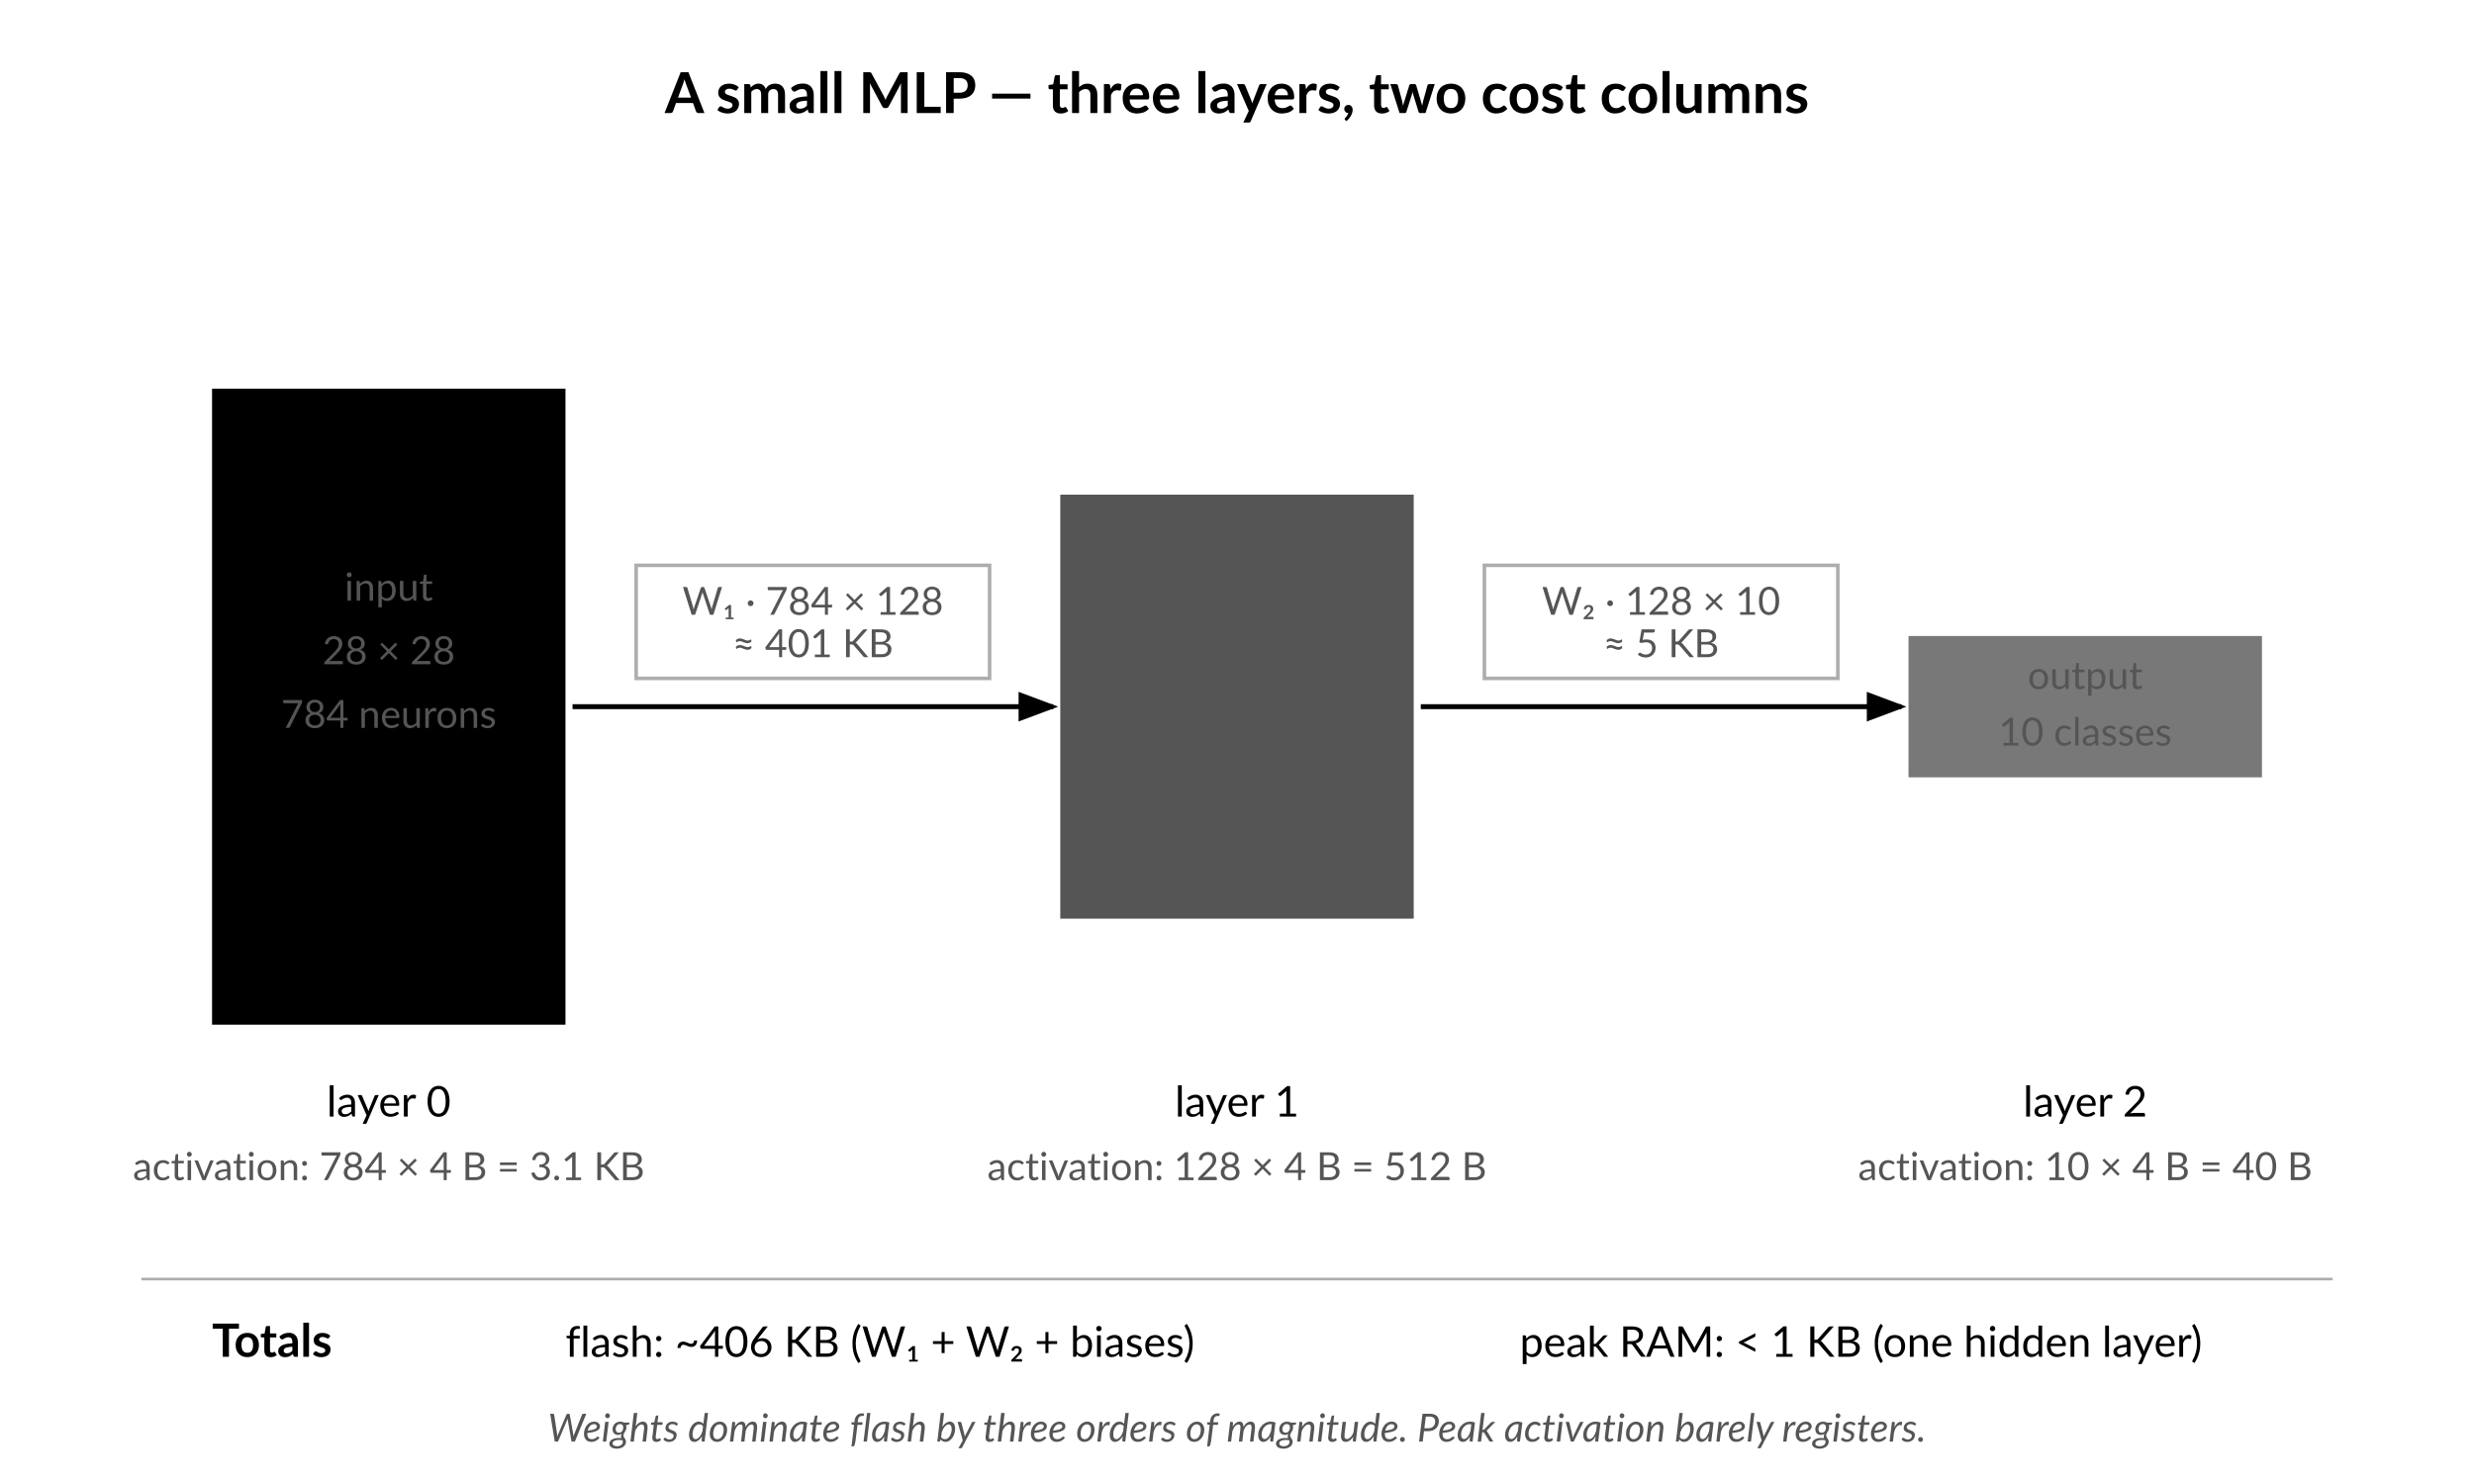
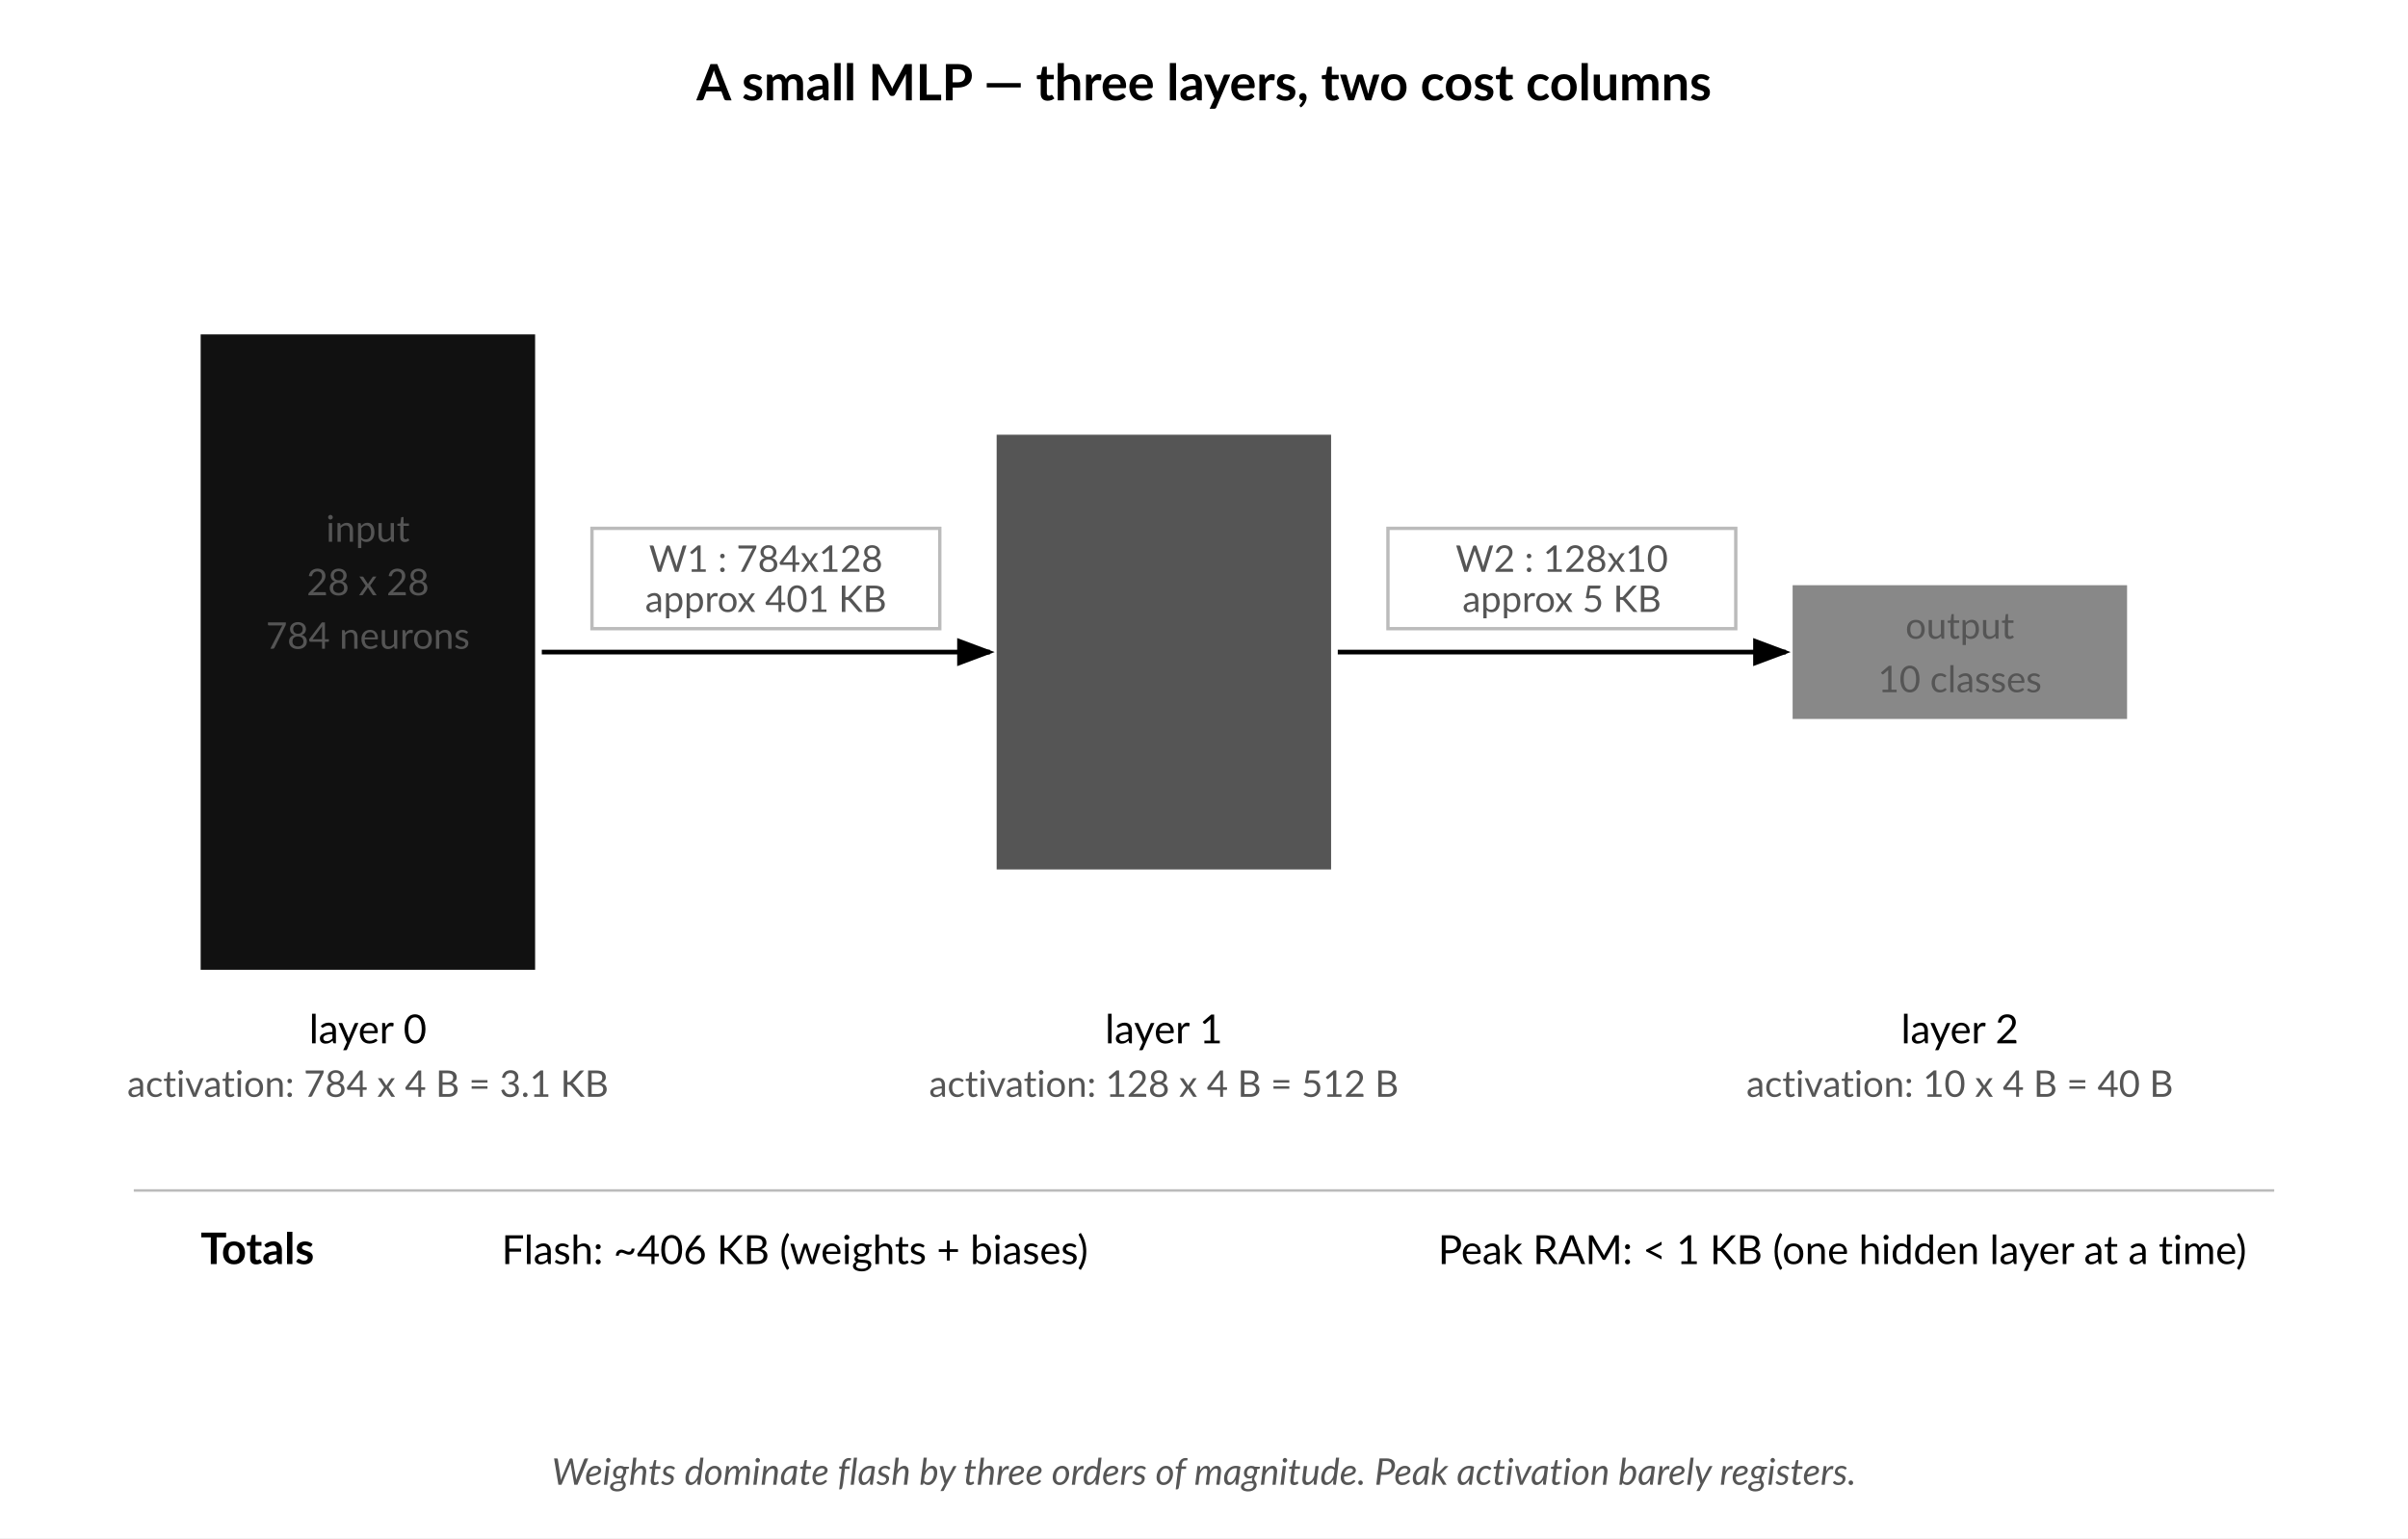
- <svg xmlns="http://www.w3.org/2000/svg" viewBox="0 0 700 420" role="img" aria-labelledby="t02 d02">
+ <svg xmlns="http://www.w3.org/2000/svg" viewBox="0 0 720 460" role="img" aria-labelledby="t02 d02">
  <defs>
    <style>
-       .ti { font-family: 'Real Head Pro', 'FF Real', Lato, sans-serif; font-size: 16px; font-weight: bold; fill: #000000; }
-       .lb { font-family: 'Real Head Pro', 'FF Real', Lato, sans-serif; font-size: 12px; fill: #000000; }
-       .sm { font-family: 'Real Head Pro', 'FF Real', Lato, sans-serif; font-size: 11px; fill: #555555; }
-       .cap { font-family: 'Real Head Pro', 'FF Real', Lato, sans-serif; font-size: 11px; font-style: italic; fill: #555555; }
-       .em { font-family: 'Real Head Pro', 'FF Real', Lato, sans-serif; font-size: 13px; font-weight: bold; fill: #000000; }
+       .ti  { font-family: Lato, 'Helvetica Neue', Arial, sans-serif; font-size: 15px; font-weight: bold; fill: #000000; }
+       .lb  { font-family: Lato, 'Helvetica Neue', Arial, sans-serif; font-size: 12px; fill: #000000; }
+       .sm  { font-family: Lato, 'Helvetica Neue', Arial, sans-serif; font-size: 11px; fill: #555555; }
+       .em  { font-family: Lato, 'Helvetica Neue', Arial, sans-serif; font-size: 13px; font-weight: bold; fill: #000000; }
+       .cap { font-family: Lato, 'Helvetica Neue', Arial, sans-serif; font-size: 11px; font-style: italic; fill: #555555; }
    </style>
    <marker id="ar" markerWidth="8" markerHeight="6" refX="7" refY="3" orient="auto">
      <polygon points="0 0, 8 3, 0 6" fill="#000000" />
    </marker>
  </defs>
-   <rect width="700" height="420" fill="#FFFFFF" />
-   <text x="350" y="32" text-anchor="middle" class="ti">A small MLP — three layers, two cost columns</text>
-   <g>
-     <rect x="60" y="110" width="100" height="180" fill="#000000" />
-     <text x="110" y="170" text-anchor="middle" class="sm" fill="#FFFFFF">input</text>
-     <text x="110" y="188" text-anchor="middle" class="sm" fill="#FFFFFF">28 × 28</text>
-     <text x="110" y="206" text-anchor="middle" class="sm" fill="#FFFFFF">784 neurons</text>
-     <text x="110" y="316" text-anchor="middle" class="lb">layer 0</text>
-     <text x="110" y="334" text-anchor="middle" class="sm">activation: 784 × 4 B = 3.1 KB</text>
-   </g>
-   <line x1="162" y1="200" x2="298" y2="200" stroke="#000000" stroke-width="1.4" marker-end="url(#ar)" />
-   <rect x="180" y="160" width="100" height="32" fill="#FFFFFF" stroke="#ADADAD" stroke-width="1" />
-   <text x="230" y="174" text-anchor="middle" class="sm">W₁ · 784 × 128</text>
-   <text x="230" y="186" text-anchor="middle" class="sm">≈ 401 KB</text>
-   <g>
-     <rect x="300" y="140" width="100" height="120" fill="#555555" />
-     <text x="350" y="190" text-anchor="middle" class="sm" fill="#FFFFFF">hidden</text>
-     <text x="350" y="208" text-anchor="middle" class="sm" fill="#FFFFFF">128 neurons</text>
-     <text x="350" y="316" text-anchor="middle" class="lb">layer 1</text>
-     <text x="350" y="334" text-anchor="middle" class="sm">activation: 128 × 4 B = 512 B</text>
-   </g>
-   <line x1="402" y1="200" x2="538" y2="200" stroke="#000000" stroke-width="1.4" marker-end="url(#ar)" />
-   <rect x="420" y="160" width="100" height="32" fill="#FFFFFF" stroke="#ADADAD" stroke-width="1" />
-   <text x="470" y="174" text-anchor="middle" class="sm">W₂ · 128 × 10</text>
-   <text x="470" y="186" text-anchor="middle" class="sm">≈ 5 KB</text>
-   <g>
-     <rect x="540" y="180" width="100" height="40" fill="#787878" />
-     <text x="590" y="195" text-anchor="middle" class="sm" fill="#FFFFFF">output</text>
-     <text x="590" y="211" text-anchor="middle" class="sm" fill="#FFFFFF">10 classes</text>
-     <text x="590" y="316" text-anchor="middle" class="lb">layer 2</text>
-     <text x="590" y="334" text-anchor="middle" class="sm">activation: 10 × 4 B = 40 B</text>
-   </g>
-   <line x1="40" y1="362" x2="660" y2="362" stroke="#ADADAD" stroke-width="0.75" />
-   <text x="60" y="384" class="em">Totals</text>
-   <text x="160" y="384" class="lb">flash: ~406 KB (W₁ + W₂ + biases)</text>
-   <text x="430" y="384" class="lb">peak RAM: &lt; 1 KB (one hidden layer)</text>
-   <text x="350" y="408" text-anchor="middle" class="cap">Weights dominate flash by three orders of magnitude. Peak activation barely registers.</text>
+   <rect width="720" height="460" fill="#FFFFFF" />
+   <text x="360" y="30" text-anchor="middle" class="ti">A small MLP — three layers, two cost columns</text>
+   <rect x="60" y="100" width="100" height="190" fill="#111111" />
+   <text x="110" y="162" text-anchor="middle" class="sm" fill="#FFFFFF">input</text>
+   <text x="110" y="178" text-anchor="middle" class="sm" fill="#FFFFFF">28 x 28</text>
+   <text x="110" y="194" text-anchor="middle" class="sm" fill="#FFFFFF">784 neurons</text>
+   <text x="110" y="312" text-anchor="middle" class="lb">layer 0</text>
+   <text x="110" y="328" text-anchor="middle" class="sm">activation: 784 x 4 B = 3.1 KB</text>
+   <line x1="162" y1="195" x2="296" y2="195" stroke="#000000" stroke-width="1.4" marker-end="url(#ar)" />
+   <rect x="177" y="158" width="104" height="30" fill="#FFFFFF" stroke="#BBBBBB" stroke-width="1" />
+   <text x="229" y="171" text-anchor="middle" class="sm">W1 : 784x128</text>
+   <text x="229" y="183" text-anchor="middle" class="sm">approx 401 KB</text>
+   <rect x="298" y="130" width="100" height="130" fill="#555555" />
+   <text x="348" y="183" text-anchor="middle" class="sm" fill="#FFFFFF">hidden</text>
+   <text x="348" y="199" text-anchor="middle" class="sm" fill="#FFFFFF">128 neurons</text>
+   <text x="348" y="312" text-anchor="middle" class="lb">layer 1</text>
+   <text x="348" y="328" text-anchor="middle" class="sm">activation: 128 x 4 B = 512 B</text>
+   <line x1="400" y1="195" x2="534" y2="195" stroke="#000000" stroke-width="1.4" marker-end="url(#ar)" />
+   <rect x="415" y="158" width="104" height="30" fill="#FFFFFF" stroke="#BBBBBB" stroke-width="1" />
+   <text x="467" y="171" text-anchor="middle" class="sm">W2 : 128x10</text>
+   <text x="467" y="183" text-anchor="middle" class="sm">approx 5 KB</text>
+   <rect x="536" y="175" width="100" height="40" fill="#888888" />
+   <text x="586" y="191" text-anchor="middle" class="sm" fill="#FFFFFF">output</text>
+   <text x="586" y="207" text-anchor="middle" class="sm" fill="#FFFFFF">10 classes</text>
+   <text x="586" y="312" text-anchor="middle" class="lb">layer 2</text>
+   <text x="586" y="328" text-anchor="middle" class="sm">activation: 10 x 4 B = 40 B</text>
+   <line x1="40" y1="356" x2="680" y2="356" stroke="#BBBBBB" stroke-width="0.75" />
+   <text x="60" y="378" class="em">Totals</text>
+   <text x="150" y="378" class="lb">Flash: ~406 KB (weights + biases)</text>
+   <text x="430" y="378" class="lb">Peak RAM: &lt; 1 KB (one hidden layer at a time)</text>
+   <text x="360" y="444" text-anchor="middle" class="cap">Weights dominate flash by three orders of magnitude. Peak activation barely registers.</text>
</svg>
